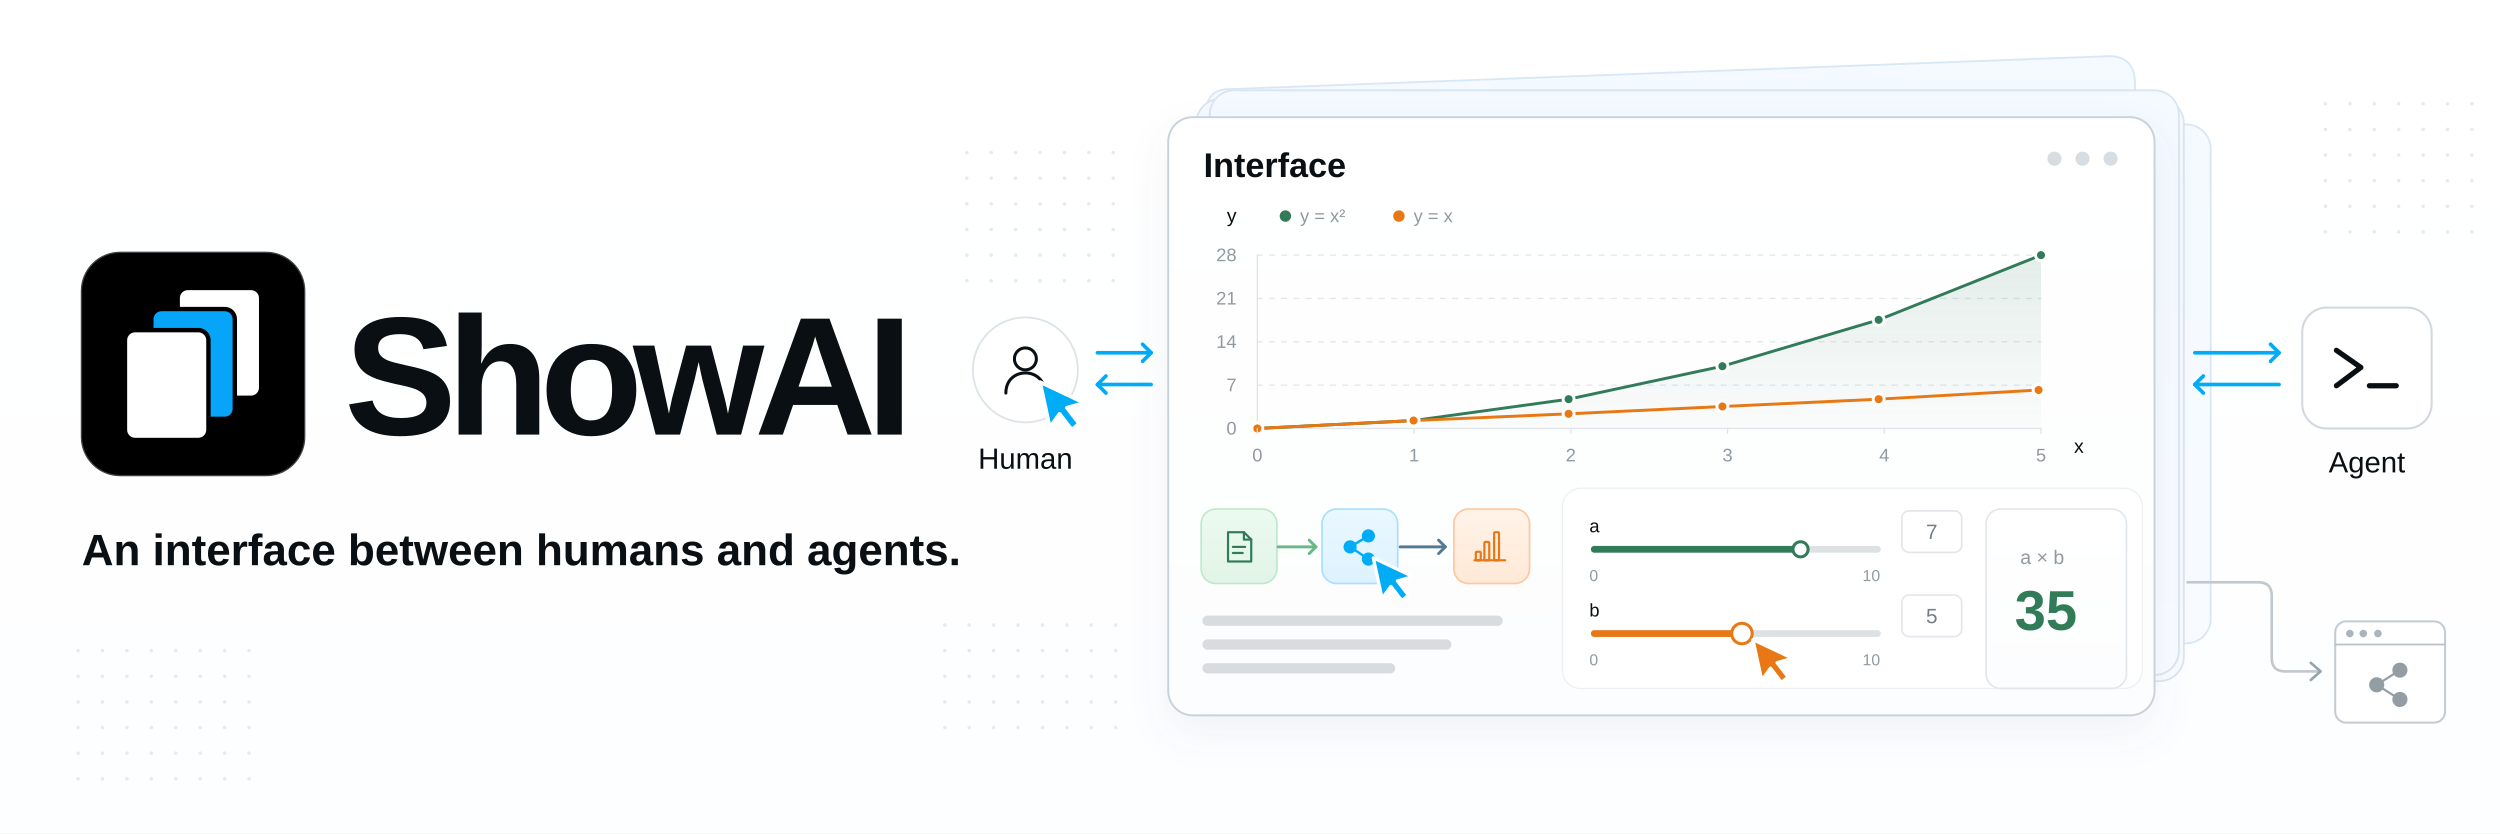
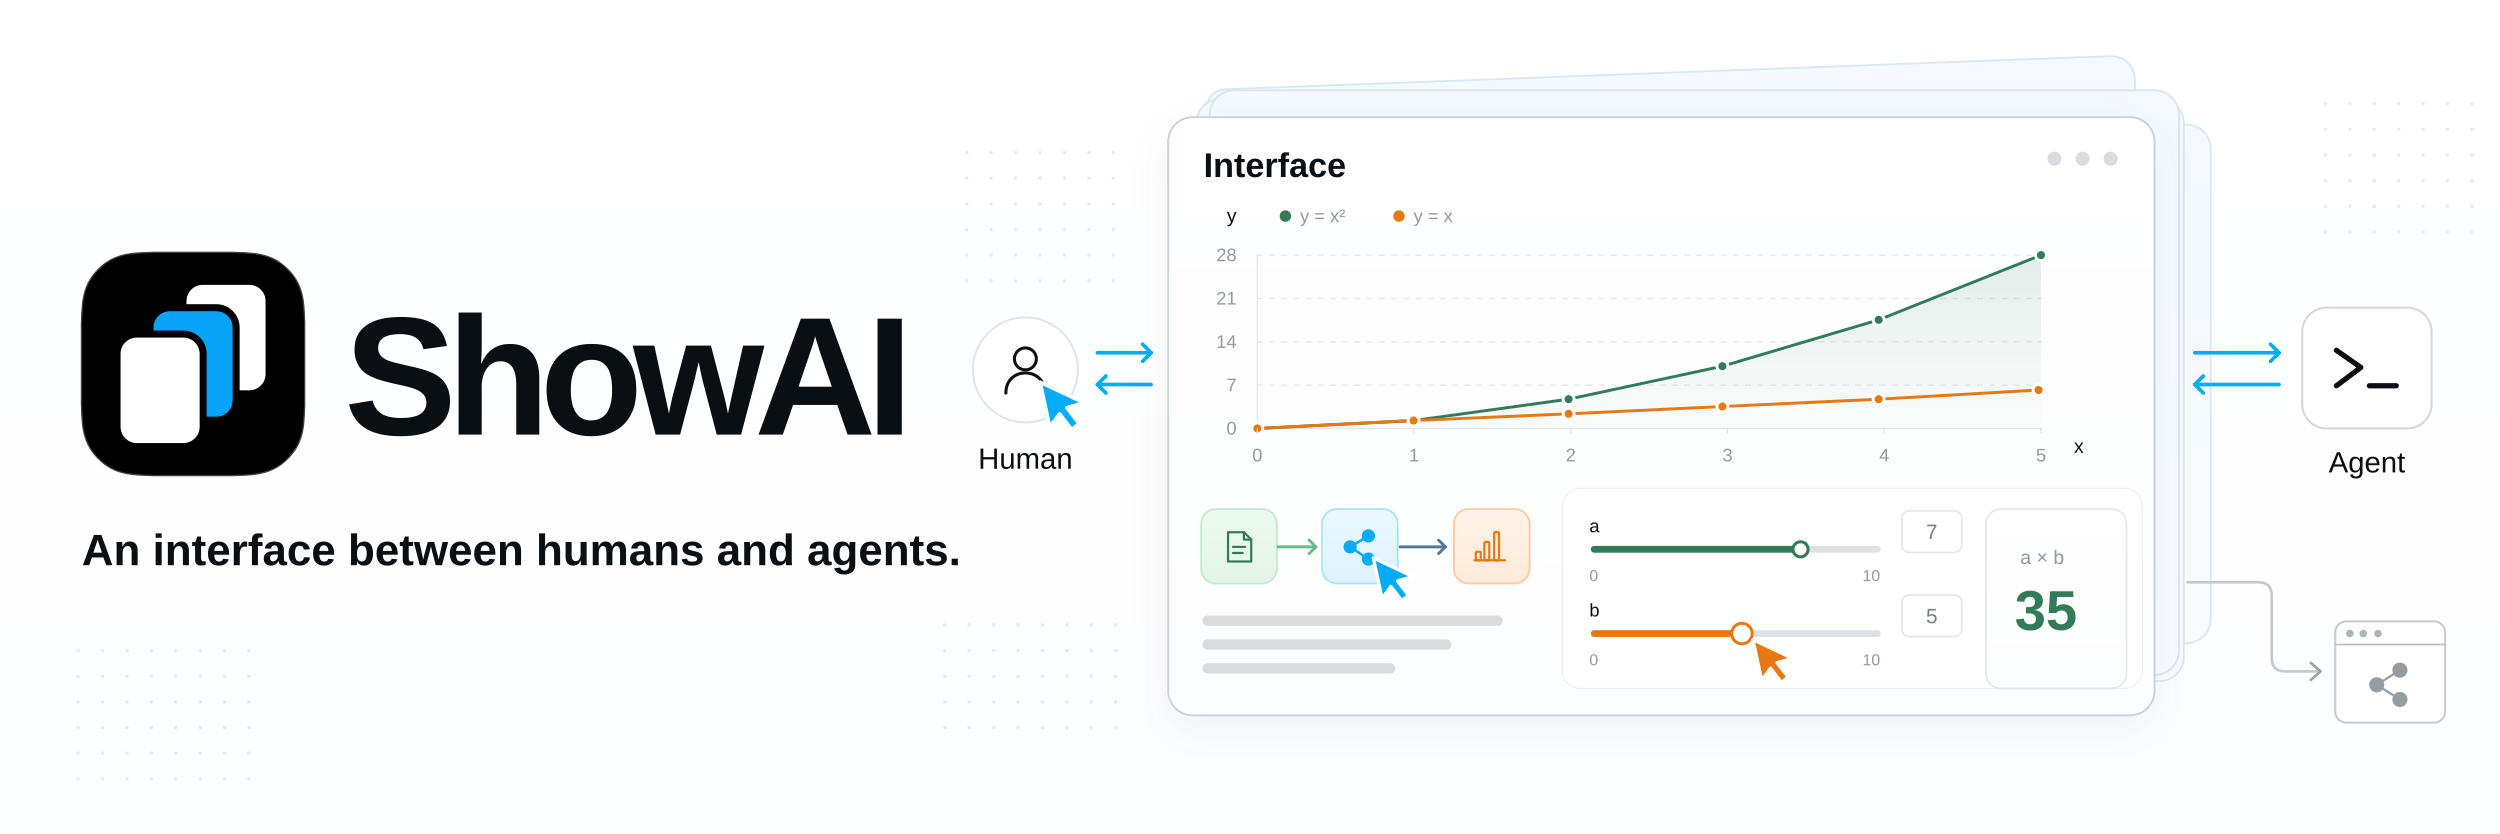
<svg xmlns="http://www.w3.org/2000/svg" width="2172" height="724" viewBox="0 0 2172 724" role="img" aria-labelledby="title description" lang="en" xml:lang="en">
  <defs>
    <linearGradient id="page-fill" x1="0%" y1="0%" x2="0%" y2="100%">
      <stop offset="0" stop-color="#FFFFFF" stop-opacity="1" />
      <stop offset="1" stop-color="#FDFEFF" stop-opacity="1" />
    </linearGradient>
    <linearGradient id="panel-fill" x1="0%" y1="0%" x2="0%" y2="100%">
      <stop offset="0" stop-color="#FFFFFF" stop-opacity="1" />
      <stop offset="1" stop-color="#FCFDFE" stop-opacity="1" />
    </linearGradient>
    <linearGradient id="rear-fill" x1="0%" y1="0%" x2="0%" y2="100%">
      <stop offset="0" stop-color="#F4FAFF" stop-opacity="1" />
      <stop offset="1" stop-color="#F8FBFF" stop-opacity="1" />
    </linearGradient>
    <linearGradient id="chart-fill" x1="0%" y1="0%" x2="0%" y2="100%">
      <stop offset="0" stop-color="#327B59" stop-opacity="0.13" />
      <stop offset="1" stop-color="#327B59" stop-opacity="0.015" />
    </linearGradient>
    <linearGradient id="green-tile" x1="0%" y1="0%" x2="0%" y2="100%">
      <stop offset="0" stop-color="#ECFAEF" stop-opacity="1" />
      <stop offset="1" stop-color="#E2F4E7" stop-opacity="1" />
    </linearGradient>
    <linearGradient id="blue-tile" x1="0%" y1="0%" x2="0%" y2="100%">
      <stop offset="0" stop-color="#EAF8FF" stop-opacity="1" />
      <stop offset="1" stop-color="#DDF2FF" stop-opacity="1" />
    </linearGradient>
    <linearGradient id="orange-tile" x1="0%" y1="0%" x2="0%" y2="100%">
      <stop offset="0" stop-color="#FFF3E8" stop-opacity="1" />
      <stop offset="1" stop-color="#FFE9D7" stop-opacity="1" />
    </linearGradient>
    <filter id="panel-shadow" x="-10%" y="-10%" width="125%" height="135%">
      <feDropShadow dx="0" dy="14" stdDeviation="16" flood-color="#66798A" flood-opacity="0.08" />
    </filter>
  </defs>
  <g id="banner" transform="scale(1.060547)">
    <rect x="0" y="0" width="2048" height="682.667" rx="0" fill="url(#page-fill)" stroke-width="1" id="background" />
    <g id="dots-left">
      <circle cx="64" cy="533" r="1.5" fill="#E6EBEE" stroke-width="1" />
      <circle cx="64" cy="554" r="1.5" fill="#E6EBEE" stroke-width="1" />
      <circle cx="64" cy="575" r="1.5" fill="#E6EBEE" stroke-width="1" />
      <circle cx="64" cy="596" r="1.5" fill="#E6EBEE" stroke-width="1" />
      <circle cx="64" cy="617" r="1.5" fill="#E6EBEE" stroke-width="1" />
      <circle cx="64" cy="638" r="1.5" fill="#E6EBEE" stroke-width="1" />
      <circle cx="84" cy="533" r="1.5" fill="#E6EBEE" stroke-width="1" />
      <circle cx="84" cy="554" r="1.5" fill="#E6EBEE" stroke-width="1" />
      <circle cx="84" cy="575" r="1.5" fill="#E6EBEE" stroke-width="1" />
      <circle cx="84" cy="596" r="1.5" fill="#E6EBEE" stroke-width="1" />
      <circle cx="84" cy="617" r="1.5" fill="#E6EBEE" stroke-width="1" />
      <circle cx="84" cy="638" r="1.5" fill="#E6EBEE" stroke-width="1" />
      <circle cx="104" cy="533" r="1.5" fill="#E6EBEE" stroke-width="1" />
      <circle cx="104" cy="554" r="1.5" fill="#E6EBEE" stroke-width="1" />
      <circle cx="104" cy="575" r="1.5" fill="#E6EBEE" stroke-width="1" />
      <circle cx="104" cy="596" r="1.5" fill="#E6EBEE" stroke-width="1" />
      <circle cx="104" cy="617" r="1.5" fill="#E6EBEE" stroke-width="1" />
      <circle cx="104" cy="638" r="1.5" fill="#E6EBEE" stroke-width="1" />
      <circle cx="124" cy="533" r="1.5" fill="#E6EBEE" stroke-width="1" />
      <circle cx="124" cy="554" r="1.5" fill="#E6EBEE" stroke-width="1" />
      <circle cx="124" cy="575" r="1.5" fill="#E6EBEE" stroke-width="1" />
      <circle cx="124" cy="596" r="1.5" fill="#E6EBEE" stroke-width="1" />
      <circle cx="124" cy="617" r="1.5" fill="#E6EBEE" stroke-width="1" />
      <circle cx="124" cy="638" r="1.5" fill="#E6EBEE" stroke-width="1" />
      <circle cx="144" cy="533" r="1.5" fill="#E6EBEE" stroke-width="1" />
      <circle cx="144" cy="554" r="1.5" fill="#E6EBEE" stroke-width="1" />
      <circle cx="144" cy="575" r="1.5" fill="#E6EBEE" stroke-width="1" />
      <circle cx="144" cy="596" r="1.5" fill="#E6EBEE" stroke-width="1" />
      <circle cx="144" cy="617" r="1.5" fill="#E6EBEE" stroke-width="1" />
      <circle cx="144" cy="638" r="1.5" fill="#E6EBEE" stroke-width="1" />
      <circle cx="164" cy="533" r="1.5" fill="#E6EBEE" stroke-width="1" />
      <circle cx="164" cy="554" r="1.5" fill="#E6EBEE" stroke-width="1" />
      <circle cx="164" cy="575" r="1.5" fill="#E6EBEE" stroke-width="1" />
      <circle cx="164" cy="596" r="1.5" fill="#E6EBEE" stroke-width="1" />
      <circle cx="164" cy="617" r="1.5" fill="#E6EBEE" stroke-width="1" />
      <circle cx="164" cy="638" r="1.5" fill="#E6EBEE" stroke-width="1" />
      <circle cx="184" cy="533" r="1.5" fill="#E6EBEE" stroke-width="1" />
      <circle cx="184" cy="554" r="1.5" fill="#E6EBEE" stroke-width="1" />
      <circle cx="184" cy="575" r="1.5" fill="#E6EBEE" stroke-width="1" />
      <circle cx="184" cy="596" r="1.5" fill="#E6EBEE" stroke-width="1" />
      <circle cx="184" cy="617" r="1.5" fill="#E6EBEE" stroke-width="1" />
      <circle cx="184" cy="638" r="1.5" fill="#E6EBEE" stroke-width="1" />
      <circle cx="204" cy="533" r="1.5" fill="#E6EBEE" stroke-width="1" />
      <circle cx="204" cy="554" r="1.5" fill="#E6EBEE" stroke-width="1" />
      <circle cx="204" cy="575" r="1.5" fill="#E6EBEE" stroke-width="1" />
      <circle cx="204" cy="596" r="1.5" fill="#E6EBEE" stroke-width="1" />
      <circle cx="204" cy="617" r="1.5" fill="#E6EBEE" stroke-width="1" />
      <circle cx="204" cy="638" r="1.5" fill="#E6EBEE" stroke-width="1" />
    </g>
    <g id="dots-middle-top">
      <circle cx="792" cy="125" r="1.5" fill="#E6EBEE" stroke-width="1" />
      <circle cx="792" cy="146" r="1.5" fill="#E6EBEE" stroke-width="1" />
      <circle cx="792" cy="167" r="1.5" fill="#E6EBEE" stroke-width="1" />
      <circle cx="792" cy="188" r="1.5" fill="#E6EBEE" stroke-width="1" />
      <circle cx="792" cy="209" r="1.5" fill="#E6EBEE" stroke-width="1" />
      <circle cx="792" cy="230" r="1.5" fill="#E6EBEE" stroke-width="1" />
      <circle cx="812" cy="125" r="1.5" fill="#E6EBEE" stroke-width="1" />
      <circle cx="812" cy="146" r="1.5" fill="#E6EBEE" stroke-width="1" />
      <circle cx="812" cy="167" r="1.5" fill="#E6EBEE" stroke-width="1" />
      <circle cx="812" cy="188" r="1.5" fill="#E6EBEE" stroke-width="1" />
      <circle cx="812" cy="209" r="1.5" fill="#E6EBEE" stroke-width="1" />
      <circle cx="812" cy="230" r="1.5" fill="#E6EBEE" stroke-width="1" />
      <circle cx="832" cy="125" r="1.5" fill="#E6EBEE" stroke-width="1" />
      <circle cx="832" cy="146" r="1.5" fill="#E6EBEE" stroke-width="1" />
      <circle cx="832" cy="167" r="1.5" fill="#E6EBEE" stroke-width="1" />
      <circle cx="832" cy="188" r="1.5" fill="#E6EBEE" stroke-width="1" />
      <circle cx="832" cy="209" r="1.5" fill="#E6EBEE" stroke-width="1" />
      <circle cx="832" cy="230" r="1.5" fill="#E6EBEE" stroke-width="1" />
      <circle cx="852" cy="125" r="1.5" fill="#E6EBEE" stroke-width="1" />
      <circle cx="852" cy="146" r="1.5" fill="#E6EBEE" stroke-width="1" />
      <circle cx="852" cy="167" r="1.5" fill="#E6EBEE" stroke-width="1" />
      <circle cx="852" cy="188" r="1.5" fill="#E6EBEE" stroke-width="1" />
      <circle cx="852" cy="209" r="1.5" fill="#E6EBEE" stroke-width="1" />
      <circle cx="852" cy="230" r="1.5" fill="#E6EBEE" stroke-width="1" />
      <circle cx="872" cy="125" r="1.5" fill="#E6EBEE" stroke-width="1" />
      <circle cx="872" cy="146" r="1.5" fill="#E6EBEE" stroke-width="1" />
      <circle cx="872" cy="167" r="1.5" fill="#E6EBEE" stroke-width="1" />
      <circle cx="872" cy="188" r="1.5" fill="#E6EBEE" stroke-width="1" />
      <circle cx="872" cy="209" r="1.5" fill="#E6EBEE" stroke-width="1" />
      <circle cx="872" cy="230" r="1.5" fill="#E6EBEE" stroke-width="1" />
      <circle cx="892" cy="125" r="1.5" fill="#E6EBEE" stroke-width="1" />
      <circle cx="892" cy="146" r="1.5" fill="#E6EBEE" stroke-width="1" />
      <circle cx="892" cy="167" r="1.5" fill="#E6EBEE" stroke-width="1" />
      <circle cx="892" cy="188" r="1.5" fill="#E6EBEE" stroke-width="1" />
      <circle cx="892" cy="209" r="1.5" fill="#E6EBEE" stroke-width="1" />
      <circle cx="892" cy="230" r="1.5" fill="#E6EBEE" stroke-width="1" />
      <circle cx="912" cy="125" r="1.5" fill="#E6EBEE" stroke-width="1" />
      <circle cx="912" cy="146" r="1.5" fill="#E6EBEE" stroke-width="1" />
      <circle cx="912" cy="167" r="1.5" fill="#E6EBEE" stroke-width="1" />
      <circle cx="912" cy="188" r="1.5" fill="#E6EBEE" stroke-width="1" />
      <circle cx="912" cy="209" r="1.5" fill="#E6EBEE" stroke-width="1" />
      <circle cx="912" cy="230" r="1.5" fill="#E6EBEE" stroke-width="1" />
    </g>
    <g id="dots-middle-bottom">
      <circle cx="774" cy="512" r="1.5" fill="#E6EBEE" stroke-width="1" />
      <circle cx="774" cy="533" r="1.5" fill="#E6EBEE" stroke-width="1" />
      <circle cx="774" cy="554" r="1.5" fill="#E6EBEE" stroke-width="1" />
      <circle cx="774" cy="575" r="1.5" fill="#E6EBEE" stroke-width="1" />
      <circle cx="774" cy="596" r="1.5" fill="#E6EBEE" stroke-width="1" />
      <circle cx="794" cy="512" r="1.5" fill="#E6EBEE" stroke-width="1" />
      <circle cx="794" cy="533" r="1.5" fill="#E6EBEE" stroke-width="1" />
      <circle cx="794" cy="554" r="1.5" fill="#E6EBEE" stroke-width="1" />
      <circle cx="794" cy="575" r="1.5" fill="#E6EBEE" stroke-width="1" />
      <circle cx="794" cy="596" r="1.5" fill="#E6EBEE" stroke-width="1" />
      <circle cx="814" cy="512" r="1.5" fill="#E6EBEE" stroke-width="1" />
      <circle cx="814" cy="533" r="1.5" fill="#E6EBEE" stroke-width="1" />
      <circle cx="814" cy="554" r="1.5" fill="#E6EBEE" stroke-width="1" />
      <circle cx="814" cy="575" r="1.5" fill="#E6EBEE" stroke-width="1" />
      <circle cx="814" cy="596" r="1.5" fill="#E6EBEE" stroke-width="1" />
      <circle cx="834" cy="512" r="1.5" fill="#E6EBEE" stroke-width="1" />
      <circle cx="834" cy="533" r="1.5" fill="#E6EBEE" stroke-width="1" />
      <circle cx="834" cy="554" r="1.5" fill="#E6EBEE" stroke-width="1" />
      <circle cx="834" cy="575" r="1.5" fill="#E6EBEE" stroke-width="1" />
      <circle cx="834" cy="596" r="1.5" fill="#E6EBEE" stroke-width="1" />
      <circle cx="854" cy="512" r="1.5" fill="#E6EBEE" stroke-width="1" />
      <circle cx="854" cy="533" r="1.5" fill="#E6EBEE" stroke-width="1" />
      <circle cx="854" cy="554" r="1.5" fill="#E6EBEE" stroke-width="1" />
      <circle cx="854" cy="575" r="1.5" fill="#E6EBEE" stroke-width="1" />
      <circle cx="854" cy="596" r="1.5" fill="#E6EBEE" stroke-width="1" />
      <circle cx="874" cy="512" r="1.5" fill="#E6EBEE" stroke-width="1" />
      <circle cx="874" cy="533" r="1.5" fill="#E6EBEE" stroke-width="1" />
      <circle cx="874" cy="554" r="1.5" fill="#E6EBEE" stroke-width="1" />
      <circle cx="874" cy="575" r="1.5" fill="#E6EBEE" stroke-width="1" />
      <circle cx="874" cy="596" r="1.5" fill="#E6EBEE" stroke-width="1" />
      <circle cx="894" cy="512" r="1.5" fill="#E6EBEE" stroke-width="1" />
      <circle cx="894" cy="533" r="1.5" fill="#E6EBEE" stroke-width="1" />
      <circle cx="894" cy="554" r="1.5" fill="#E6EBEE" stroke-width="1" />
      <circle cx="894" cy="575" r="1.5" fill="#E6EBEE" stroke-width="1" />
      <circle cx="894" cy="596" r="1.5" fill="#E6EBEE" stroke-width="1" />
      <circle cx="914" cy="512" r="1.5" fill="#E6EBEE" stroke-width="1" />
      <circle cx="914" cy="533" r="1.5" fill="#E6EBEE" stroke-width="1" />
      <circle cx="914" cy="554" r="1.5" fill="#E6EBEE" stroke-width="1" />
      <circle cx="914" cy="575" r="1.5" fill="#E6EBEE" stroke-width="1" />
      <circle cx="914" cy="596" r="1.5" fill="#E6EBEE" stroke-width="1" />
    </g>
    <g id="dots-right">
      <circle cx="1905" cy="85" r="1.5" fill="#E6EBEE" stroke-width="1" />
      <circle cx="1905" cy="106" r="1.5" fill="#E6EBEE" stroke-width="1" />
      <circle cx="1905" cy="127" r="1.5" fill="#E6EBEE" stroke-width="1" />
      <circle cx="1905" cy="148" r="1.5" fill="#E6EBEE" stroke-width="1" />
      <circle cx="1905" cy="169" r="1.5" fill="#E6EBEE" stroke-width="1" />
      <circle cx="1905" cy="190" r="1.5" fill="#E6EBEE" stroke-width="1" />
      <circle cx="1925" cy="85" r="1.5" fill="#E6EBEE" stroke-width="1" />
      <circle cx="1925" cy="106" r="1.5" fill="#E6EBEE" stroke-width="1" />
      <circle cx="1925" cy="127" r="1.5" fill="#E6EBEE" stroke-width="1" />
      <circle cx="1925" cy="148" r="1.5" fill="#E6EBEE" stroke-width="1" />
      <circle cx="1925" cy="169" r="1.5" fill="#E6EBEE" stroke-width="1" />
      <circle cx="1925" cy="190" r="1.5" fill="#E6EBEE" stroke-width="1" />
      <circle cx="1945" cy="85" r="1.5" fill="#E6EBEE" stroke-width="1" />
      <circle cx="1945" cy="106" r="1.5" fill="#E6EBEE" stroke-width="1" />
      <circle cx="1945" cy="127" r="1.5" fill="#E6EBEE" stroke-width="1" />
      <circle cx="1945" cy="148" r="1.5" fill="#E6EBEE" stroke-width="1" />
      <circle cx="1945" cy="169" r="1.5" fill="#E6EBEE" stroke-width="1" />
      <circle cx="1945" cy="190" r="1.5" fill="#E6EBEE" stroke-width="1" />
      <circle cx="1965" cy="85" r="1.5" fill="#E6EBEE" stroke-width="1" />
      <circle cx="1965" cy="106" r="1.5" fill="#E6EBEE" stroke-width="1" />
      <circle cx="1965" cy="127" r="1.5" fill="#E6EBEE" stroke-width="1" />
      <circle cx="1965" cy="148" r="1.5" fill="#E6EBEE" stroke-width="1" />
      <circle cx="1965" cy="169" r="1.5" fill="#E6EBEE" stroke-width="1" />
      <circle cx="1965" cy="190" r="1.5" fill="#E6EBEE" stroke-width="1" />
      <circle cx="1985" cy="85" r="1.5" fill="#E6EBEE" stroke-width="1" />
      <circle cx="1985" cy="106" r="1.5" fill="#E6EBEE" stroke-width="1" />
      <circle cx="1985" cy="127" r="1.5" fill="#E6EBEE" stroke-width="1" />
      <circle cx="1985" cy="148" r="1.5" fill="#E6EBEE" stroke-width="1" />
      <circle cx="1985" cy="169" r="1.5" fill="#E6EBEE" stroke-width="1" />
      <circle cx="1985" cy="190" r="1.5" fill="#E6EBEE" stroke-width="1" />
      <circle cx="2005" cy="85" r="1.5" fill="#E6EBEE" stroke-width="1" />
      <circle cx="2005" cy="106" r="1.5" fill="#E6EBEE" stroke-width="1" />
      <circle cx="2005" cy="127" r="1.5" fill="#E6EBEE" stroke-width="1" />
      <circle cx="2005" cy="148" r="1.5" fill="#E6EBEE" stroke-width="1" />
      <circle cx="2005" cy="169" r="1.5" fill="#E6EBEE" stroke-width="1" />
      <circle cx="2005" cy="190" r="1.5" fill="#E6EBEE" stroke-width="1" />
      <circle cx="2025" cy="85" r="1.5" fill="#E6EBEE" stroke-width="1" />
      <circle cx="2025" cy="106" r="1.5" fill="#E6EBEE" stroke-width="1" />
      <circle cx="2025" cy="127" r="1.5" fill="#E6EBEE" stroke-width="1" />
      <circle cx="2025" cy="148" r="1.5" fill="#E6EBEE" stroke-width="1" />
      <circle cx="2025" cy="169" r="1.5" fill="#E6EBEE" stroke-width="1" />
      <circle cx="2025" cy="190" r="1.5" fill="#E6EBEE" stroke-width="1" />
    </g>
    <g id="brand">
      <g id="showai-logo" transform="translate(66 206) scale(0.36)">
-         <rect x="2" y="2" width="508" height="508" rx="88" fill="#000000" />
-         <rect id="back" x="226" y="88" width="180" height="240" rx="18" fill="#FFFFFF" />
-         <rect x="166" y="136" width="180" height="240" rx="18" fill="none" stroke="#000000" stroke-width="20" />
-         <rect id="middle" x="166" y="136" width="180" height="240" rx="18" fill="#06A5FA" />
-         <rect x="106" y="184" width="180" height="240" rx="18" fill="none" stroke="#000000" stroke-width="20" />
-         <rect id="front" x="106" y="184" width="180" height="240" rx="18" fill="#FFFFFF" />
-         <rect x="2" y="2" width="508" height="508" rx="88" fill="none" stroke="#3F3F46" stroke-width="3" />
+         <path d="M352.986 509.754 L343.561 510 L163.975 509.972 L130.24 508.442 L119.326 507.458 L105.932 505.491 L98.49 503.927 L93.033 502.508 L86.584 500.514 L81.127 498.52 L75.174 495.985 L69.221 493.03 L64.756 490.507 L59.299 487.033 L53.842 483.086 L48.385 478.625 L42.928 473.629 L37.897 468.576 L33.375 463.615 L28.914 458.158 L24.967 452.701 L21.493 447.244 L17.943 440.795 L14.488 433.354 L10.99 423.928 L8.556 415.494 L6.509 406.068 L5.092 397.139 L4.042 387.713 L3.067 373.822 L2.005 345.545 L2.005 166.455 L3.067 138.178 L4.542 119.326 L5.586 111.389 L7.087 102.955 L8.556 96.506 L10.512 89.561 L13.48 81.127 L16.015 75.174 L18.97 69.221 L22.404 63.268 L26.004 57.811 L30.878 51.361 L36.975 44.418 L41.439 39.823 L48.385 33.375 L53.842 28.914 L59.299 24.967 L64.756 21.493 L71.205 17.943 L78.646 14.488 L88.072 10.99 L96.506 8.556 L105.932 6.509 L114.861 5.092 L124.287 4.042 L138.178 3.067 L166.455 2.005 L345.545 2.005 L373.822 3.067 L392.674 4.542 L400.611 5.586 L409.045 7.087 L415.494 8.556 L422.439 10.512 L430.873 13.48 L436.826 16.015 L442.779 18.97 L448.732 22.404 L454.189 26.004 L460.639 30.878 L467.582 36.975 L472.177 41.439 L478.625 48.385 L483.086 53.842 L487.033 59.299 L490.507 64.756 L495.523 74.182 L499.469 83.607 L502.508 93.033 L504.913 102.955 L506.414 111.389 L507.958 124.287 L508.933 138.178 L509.927 161.99 L509.927 350.01 L508.933 373.822 L507.458 392.674 L506.414 400.611 L504.913 409.045 L503.444 415.494 L501.488 422.439 L497.512 433.354 L493.03 442.779 L490.507 447.244 L487.033 452.701 L481.122 460.639 L473.15 469.568 L463.615 478.625 L456.174 484.578 L447.244 490.507 L437.818 495.523 L428.393 499.469 L418.967 502.508 L409.045 504.913 L400.611 506.414 L387.713 507.958 L373.822 508.933 Z" fill="#000000" />
+         <rect id="showai-logo-back" x="241" y="76" width="180" height="240" rx="37" fill="#FFFFFF" />
+         <rect x="166" y="136" width="180" height="240" rx="37" fill="none" stroke="#000000" stroke-width="32" />
+         <rect id="showai-logo-middle" x="166" y="136" width="180" height="240" rx="37" fill="#06A5FA" />
+         <rect x="91" y="196" width="180" height="240" rx="37" fill="none" stroke="#000000" stroke-width="32" />
+         <rect id="showai-logo-front" x="91" y="196" width="180" height="240" rx="37" fill="#FFFFFF" />
+         <path d="M352.986 509.754 L343.561 510 L163.975 509.972 L130.24 508.442 L119.326 507.458 L105.932 505.491 L98.49 503.927 L93.033 502.508 L86.584 500.514 L81.127 498.52 L75.174 495.985 L69.221 493.03 L64.756 490.507 L59.299 487.033 L53.842 483.086 L48.385 478.625 L42.928 473.629 L37.897 468.576 L33.375 463.615 L28.914 458.158 L24.967 452.701 L21.493 447.244 L17.943 440.795 L14.488 433.354 L10.99 423.928 L8.556 415.494 L6.509 406.068 L5.092 397.139 L4.042 387.713 L3.067 373.822 L2.005 345.545 L2.005 166.455 L3.067 138.178 L4.542 119.326 L5.586 111.389 L7.087 102.955 L8.556 96.506 L10.512 89.561 L13.48 81.127 L16.015 75.174 L18.97 69.221 L22.404 63.268 L26.004 57.811 L30.878 51.361 L36.975 44.418 L41.439 39.823 L48.385 33.375 L53.842 28.914 L59.299 24.967 L64.756 21.493 L71.205 17.943 L78.646 14.488 L88.072 10.99 L96.506 8.556 L105.932 6.509 L114.861 5.092 L124.287 4.042 L138.178 3.067 L166.455 2.005 L345.545 2.005 L373.822 3.067 L392.674 4.542 L400.611 5.586 L409.045 7.087 L415.494 8.556 L422.439 10.512 L430.873 13.48 L436.826 16.015 L442.779 18.97 L448.732 22.404 L454.189 26.004 L460.639 30.878 L467.582 36.975 L472.177 41.439 L478.625 48.385 L483.086 53.842 L487.033 59.299 L490.507 64.756 L495.523 74.182 L499.469 83.607 L502.508 93.033 L504.913 102.955 L506.414 111.389 L507.958 124.287 L508.933 138.178 L509.927 161.99 L509.927 350.01 L508.933 373.822 L507.458 392.674 L506.414 400.611 L504.913 409.045 L503.444 415.494 L501.488 422.439 L497.512 433.354 L493.03 442.779 L490.507 447.244 L487.033 452.701 L481.122 460.639 L473.15 469.568 L463.615 478.625 L456.174 484.578 L447.244 490.507 L437.818 495.523 L428.393 499.469 L418.967 502.508 L409.045 504.913 L400.611 506.414 L387.713 507.958 L373.822 508.933 Z" fill="none" stroke="#3F3F46" stroke-width="3" />
      </g>
      <text x="282" y="356" fill="#090F12" font-family="Arial" font-size="138" font-weight="900" text-anchor="start" letter-spacing="-8" id="brand-name">ShowAI</text>
      <text x="67" y="463" fill="#090F12" font-family="Arial" font-size="36" font-weight="600" text-anchor="start" id="tagline">An interface between humans and agents.</text>
    </g>
    <g id="human">
      <circle cx="840" cy="303" r="43" fill="#FFFFFF" stroke="#DDE3E7" stroke-width="1.5" />
      <circle cx="840" cy="294" r="9" fill="none" stroke="#090F12" stroke-width="2.5" />
      <path d="M824,322 C824,300 856,300 856,322" stroke="#090F12" stroke-width="2.5" fill="none" stroke-linecap="round" stroke-linejoin="round" />
      <g id="human-pointer" transform="translate(852 313) scale(1)">
        <path d="M0,0 L8,37 L16,26 L26,39 L32,34 L22,21 L36,17 Z" stroke="#FFFFFF" stroke-width="3" fill="#00ACF5" stroke-linecap="round" stroke-linejoin="round" />
      </g>
      <text x="840" y="384" fill="#090F12" font-family="Arial" font-size="24" font-weight="500" text-anchor="middle">Human</text>
    </g>
    <g id="human-interface-links">
      <line x1="899" y1="289" x2="943" y2="289" stroke="#00ACF5" stroke-width="3" stroke-linecap="round" />
      <path d="M936,282 L943,289 L936,296" stroke="#00ACF5" stroke-width="3" fill="none" stroke-linecap="round" stroke-linejoin="round" />
      <line x1="943" y1="315" x2="899" y2="315" stroke="#00ACF5" stroke-width="3" stroke-linecap="round" />
      <path d="M906,308 L899,315 L906,322" stroke="#00ACF5" stroke-width="3" fill="none" stroke-linecap="round" stroke-linejoin="round" />
    </g>
    <g id="interface">
      <g id="rear-cards">
        <path d="M1007,73 L1728,46 Q1749,46 1749,69 L1749,490 Q1749,511 1728,512 L1007,535 Q988,535 988,514 L988,93 Q988,73 1007,73 Z" stroke="#D8E7F5" stroke-width="1.5" fill="url(#rear-fill)" stroke-linecap="round" stroke-linejoin="round" />
        <rect x="1003" y="102" width="808" height="425" rx="20" fill="url(#rear-fill)" stroke="#D9E7F4" stroke-width="1.5" />
        <rect x="980" y="81" width="809" height="477" rx="20" fill="url(#rear-fill)" stroke="#D9E5F0" stroke-width="1.5" />
        <rect x="991" y="74" width="794" height="479" rx="20" fill="url(#rear-fill)" stroke="#D9E5F0" stroke-width="1.5" />
      </g>
      <rect x="957" y="96" width="808" height="490" rx="20" fill="url(#panel-fill)" stroke="#C8D2DC" stroke-width="1.6" filter="url(#panel-shadow)" id="interface-panel" />
      <g id="header">
        <text x="986" y="145" fill="#090F12" font-family="Arial" font-size="28" font-weight="700" text-anchor="start">Interface</text>
        <circle cx="1683" cy="130" r="5.8" fill="#D8DDE1" stroke-width="1" />
        <circle cx="1706" cy="130" r="5.8" fill="#D8DDE1" stroke-width="1" />
        <circle cx="1729" cy="130" r="5.8" fill="#D8DDE1" stroke-width="1" />
      </g>
      <g id="chart">
        <text x="1005" y="182" fill="#090F12" font-family="Arial" font-size="16" font-weight="400" text-anchor="start">y</text>
        <circle cx="1053" cy="177" r="4.7" fill="#327B59" stroke-width="1" />
        <text x="1065" y="182" fill="#8F999F" font-family="Arial" font-size="15" font-weight="400" text-anchor="start">y = x²</text>
        <circle cx="1146" cy="177" r="4.7" fill="#E77813" stroke-width="1" />
        <text x="1158" y="182" fill="#8F999F" font-family="Arial" font-size="15" font-weight="400" text-anchor="start">y = x</text>
        <line x1="1030" y1="209.0" x2="1672" y2="209.0" stroke="#E2E7EB" stroke-width="1.1" stroke-linecap="round" stroke-dasharray="4 6" />
        <text x="1013" y="214.0" fill="#8F999F" font-family="Arial" font-size="15" font-weight="400" text-anchor="end">28</text>
        <line x1="1030" y1="244.5" x2="1672" y2="244.5" stroke="#E2E7EB" stroke-width="1.1" stroke-linecap="round" stroke-dasharray="4 6" />
        <text x="1013" y="249.5" fill="#8F999F" font-family="Arial" font-size="15" font-weight="400" text-anchor="end">21</text>
        <line x1="1030" y1="280.0" x2="1672" y2="280.0" stroke="#E2E7EB" stroke-width="1.1" stroke-linecap="round" stroke-dasharray="4 6" />
        <text x="1013" y="285.0" fill="#8F999F" font-family="Arial" font-size="15" font-weight="400" text-anchor="end">14</text>
        <line x1="1030" y1="315.5" x2="1672" y2="315.5" stroke="#E2E7EB" stroke-width="1.1" stroke-linecap="round" stroke-dasharray="4 6" />
        <text x="1013" y="320.5" fill="#8F999F" font-family="Arial" font-size="15" font-weight="400" text-anchor="end">7</text>
        <line x1="1030" y1="351.0" x2="1672" y2="351.0" stroke="#E2E7EB" stroke-width="1.1" stroke-linecap="round" />
        <text x="1013" y="356.0" fill="#8F999F" font-family="Arial" font-size="15" font-weight="400" text-anchor="end">0</text>
        <line x1="1030" y1="209" x2="1030" y2="351" stroke="#DCE2E7" stroke-width="1" stroke-linecap="round" />
        <path d="M1030,351 L1158,344.5 L1285,327 L1411,300 L1539,262 L1672,209 L1672,351 Z" stroke-width="1" fill="url(#chart-fill)" stroke-linecap="round" stroke-linejoin="round" id="quadratic-area" />
        <g id="quadratic">
          <path d="M1030,351 L1158,344.5 L1285,327 L1411,300 L1539,262 L1672,209" stroke="#327B59" stroke-width="2.4" fill="none" stroke-linecap="round" stroke-linejoin="round" id="quadratic-line" />
          <circle cx="1030" cy="351" r="4.5" fill="#327B59" stroke="#FFFFFF" stroke-width="2.4" id="quadratic-point-0" />
          <circle cx="1158" cy="344.5" r="4.5" fill="#327B59" stroke="#FFFFFF" stroke-width="2.4" id="quadratic-point-1" />
          <circle cx="1285" cy="327" r="4.5" fill="#327B59" stroke="#FFFFFF" stroke-width="2.4" id="quadratic-point-2" />
          <circle cx="1411" cy="300" r="4.5" fill="#327B59" stroke="#FFFFFF" stroke-width="2.4" id="quadratic-point-3" />
          <circle cx="1539" cy="262" r="4.5" fill="#327B59" stroke="#FFFFFF" stroke-width="2.4" id="quadratic-point-4" />
          <circle cx="1672" cy="209" r="4.5" fill="#327B59" stroke="#FFFFFF" stroke-width="2.4" id="quadratic-point-5" />
        </g>
        <g id="linear">
          <path d="M1030,351 L1158,344.5 L1285,339 L1411,333 L1539,327 L1670,319.5" stroke="#E77813" stroke-width="2.4" fill="none" stroke-linecap="round" stroke-linejoin="round" id="linear-line" />
          <circle cx="1030" cy="351" r="4.5" fill="#E77813" stroke="#FFFFFF" stroke-width="2.4" id="linear-point-0" />
          <circle cx="1158" cy="344.5" r="4.5" fill="#E77813" stroke="#FFFFFF" stroke-width="2.4" id="linear-point-1" />
          <circle cx="1285" cy="339" r="4.5" fill="#E77813" stroke="#FFFFFF" stroke-width="2.4" id="linear-point-2" />
          <circle cx="1411" cy="333" r="4.5" fill="#E77813" stroke="#FFFFFF" stroke-width="2.4" id="linear-point-3" />
          <circle cx="1539" cy="327" r="4.5" fill="#E77813" stroke="#FFFFFF" stroke-width="2.4" id="linear-point-4" />
          <circle cx="1670" cy="319.5" r="4.5" fill="#E77813" stroke="#FFFFFF" stroke-width="2.4" id="linear-point-5" />
        </g>
        <line x1="1030.0" y1="351" x2="1030.0" y2="355" stroke="#DCE2E7" stroke-width="1" stroke-linecap="round" />
        <text x="1030.0" y="378" fill="#8F999F" font-family="Arial" font-size="15" font-weight="400" text-anchor="middle">0</text>
        <line x1="1158.4" y1="351" x2="1158.4" y2="355" stroke="#DCE2E7" stroke-width="1" stroke-linecap="round" />
        <text x="1158.4" y="378" fill="#8F999F" font-family="Arial" font-size="15" font-weight="400" text-anchor="middle">1</text>
        <line x1="1286.8" y1="351" x2="1286.8" y2="355" stroke="#DCE2E7" stroke-width="1" stroke-linecap="round" />
        <text x="1286.8" y="378" fill="#8F999F" font-family="Arial" font-size="15" font-weight="400" text-anchor="middle">2</text>
        <line x1="1415.2" y1="351" x2="1415.2" y2="355" stroke="#DCE2E7" stroke-width="1" stroke-linecap="round" />
        <text x="1415.2" y="378" fill="#8F999F" font-family="Arial" font-size="15" font-weight="400" text-anchor="middle">3</text>
        <line x1="1543.6" y1="351" x2="1543.6" y2="355" stroke="#DCE2E7" stroke-width="1" stroke-linecap="round" />
        <text x="1543.6" y="378" fill="#8F999F" font-family="Arial" font-size="15" font-weight="400" text-anchor="middle">4</text>
        <line x1="1672.0" y1="351" x2="1672.0" y2="355" stroke="#DCE2E7" stroke-width="1" stroke-linecap="round" />
        <text x="1672.0" y="378" fill="#8F999F" font-family="Arial" font-size="15" font-weight="400" text-anchor="middle">5</text>
        <text x="1699" y="371" fill="#090F12" font-family="Arial" font-size="16" font-weight="400" text-anchor="start">x</text>
      </g>
      <g id="workflow">
        <rect x="984" y="417" width="62" height="61" rx="12" fill="url(#green-tile)" stroke="#BFE9CB" stroke-width="1.4" />
        <rect x="1083" y="417" width="62" height="61" rx="12" fill="url(#blue-tile)" stroke="#A8DFFF" stroke-width="1.4" />
        <rect x="1191" y="417" width="62" height="61" rx="12" fill="url(#orange-tile)" stroke="#FFC6A0" stroke-width="1.4" />
        <line x1="1047" y1="448" x2="1078" y2="448" stroke="#67B988" stroke-width="2.4" stroke-linecap="round" />
        <path d="M1072.5,442.5 L1078,448 L1072.5,453.5" stroke="#67B988" stroke-width="2.4" fill="none" stroke-linecap="round" stroke-linejoin="round" />
        <line x1="1147" y1="448" x2="1184" y2="448" stroke="#517B95" stroke-width="2.4" stroke-linecap="round" />
        <path d="M1178.5,442.5 L1184,448 L1178.5,453.5" stroke="#517B95" stroke-width="2.4" fill="none" stroke-linecap="round" stroke-linejoin="round" />
        <g id="document-icon">
          <path d="M1006,436 L1019,436 L1025,442 L1025,460 L1006,460 Z" stroke="#327B59" stroke-width="1.8" fill="none" stroke-linecap="round" stroke-linejoin="round" />
          <path d="M1019,436 L1019,442 L1025,442" stroke="#327B59" stroke-width="1.8" fill="none" stroke-linecap="round" stroke-linejoin="round" />
          <line x1="1010" y1="448" x2="1020" y2="448" stroke="#327B59" stroke-width="1.8" stroke-linecap="round" />
          <line x1="1010" y1="453" x2="1018" y2="453" stroke="#327B59" stroke-width="1.8" stroke-linecap="round" />
        </g>
        <g id="share-icon">
          <line x1="1106" y1="448" x2="1121" y2="439" stroke="#00ACF5" stroke-width="2" stroke-linecap="round" />
          <line x1="1106" y1="448" x2="1121" y2="458" stroke="#00ACF5" stroke-width="2" stroke-linecap="round" />
          <circle cx="1106" cy="448" r="5.4" fill="#00ACF5" stroke-width="1" />
          <circle cx="1121" cy="439" r="5.4" fill="#00ACF5" stroke-width="1" />
          <circle cx="1121" cy="458" r="5.4" fill="#00ACF5" stroke-width="1" />
        </g>
        <g id="bar-icon">
          <rect x="1209" y="452" width="4" height="7" rx="0.8" fill="none" stroke="#E77813" stroke-width="1.8" />
          <rect x="1216" y="444" width="4" height="15" rx="0.8" fill="none" stroke="#E77813" stroke-width="1.8" />
          <rect x="1224" y="436" width="4" height="23" rx="0.8" fill="none" stroke="#E77813" stroke-width="1.8" />
          <line x1="1208" y1="459" x2="1233" y2="459" stroke="#E77813" stroke-width="1.8" stroke-linecap="round" />
        </g>
        <g id="share-pointer" transform="translate(1125 457) scale(0.9)">
          <path d="M0,0 L8,37 L16,26 L26,39 L32,34 L22,21 L36,17 Z" stroke="#FFFFFF" stroke-width="3" fill="#00ACF5" stroke-linecap="round" stroke-linejoin="round" />
        </g>
        <rect x="985" y="504.3" width="246" height="8.4" rx="4.2" fill="#D9DCDF" stroke-width="1" />
        <rect x="985" y="523.8" width="204" height="8.4" rx="4.2" fill="#D9DCDF" stroke-width="1" />
        <rect x="985" y="543.3" width="158" height="8.4" rx="4.2" fill="#D9DCDF" stroke-width="1" />
      </g>
      <g id="calculation-controls">
        <rect x="1280" y="400" width="475" height="164" rx="15" fill="#FFFFFF" stroke="#EDF0F3" stroke-width="1.1" />
        <g id="slider-a">
          <text x="1302" y="436" fill="#090F12" font-family="Arial" font-size="15" font-weight="400" text-anchor="start">a</text>
          <line x1="1306" y1="450" x2="1538" y2="450" stroke="#DDE1E3" stroke-width="5.5" stroke-linecap="round" />
          <line x1="1306" y1="450" x2="1475" y2="450" stroke="#327B59" stroke-width="5.5" stroke-linecap="round" />
          <circle cx="1475" cy="450" r="6.2" fill="#FFFFFF" stroke="#327B59" stroke-width="2.5" />
          <rect x="1558" y="418.5" width="49" height="34" rx="6" fill="#FFFFFF" stroke="#E3E7EB" stroke-width="1.4" />
          <text x="1582.5" y="441.5" fill="#737F85" font-family="Arial" font-size="17" font-weight="400" text-anchor="middle">7</text>
          <text x="1302" y="476" fill="#8F999F" font-family="Arial" font-size="13" font-weight="400" text-anchor="start">0</text>
          <text x="1533" y="476" fill="#8F999F" font-family="Arial" font-size="13" font-weight="400" text-anchor="middle">10</text>
        </g>
        <g id="slider-b">
          <text x="1302" y="505" fill="#090F12" font-family="Arial" font-size="15" font-weight="400" text-anchor="start">b</text>
          <line x1="1306" y1="519" x2="1538" y2="519" stroke="#DDE1E3" stroke-width="5.5" stroke-linecap="round" />
          <line x1="1306" y1="519" x2="1427" y2="519" stroke="#E77813" stroke-width="5.5" stroke-linecap="round" />
          <circle cx="1427" cy="519" r="8.4" fill="#FFFFFF" stroke="#E77813" stroke-width="2.5" />
          <rect x="1558" y="487.5" width="49" height="34" rx="6" fill="#FFFFFF" stroke="#E3E7EB" stroke-width="1.4" />
          <text x="1582.5" y="510.5" fill="#737F85" font-family="Arial" font-size="17" font-weight="400" text-anchor="middle">5</text>
          <text x="1302" y="545" fill="#8F999F" font-family="Arial" font-size="13" font-weight="400" text-anchor="start">0</text>
          <text x="1533" y="545" fill="#8F999F" font-family="Arial" font-size="13" font-weight="400" text-anchor="middle">10</text>
        </g>
        <g id="slider-pointer" transform="translate(1436 524) scale(0.9)">
          <path d="M0,0 L8,37 L16,26 L26,39 L32,34 L22,21 L36,17 Z" stroke="#FFFFFF" stroke-width="3" fill="#E77813" stroke-linecap="round" stroke-linejoin="round" />
        </g>
        <g id="calculation-result">
          <rect x="1627" y="417" width="115" height="147" rx="12" fill="url(#panel-fill)" stroke="#E2E7EB" stroke-width="1.4" />
          <text x="1673" y="462" fill="#8F999F" font-family="Arial" font-size="16" font-weight="400" text-anchor="middle">a × b</text>
          <text x="1676" y="516" fill="#327B59" font-family="Arial" font-size="46" font-weight="700" text-anchor="middle">35</text>
        </g>
      </g>
    </g>
    <g id="agent">
      <rect x="1886" y="252" width="106" height="99" rx="20" fill="#FFFFFF" stroke="#D1D8DE" stroke-width="1.7" />
      <path d="M1914,287 L1934,301 L1914,316" stroke="#090F12" stroke-width="4.3" fill="none" stroke-linecap="round" stroke-linejoin="round" />
      <line x1="1941" y1="316" x2="1963" y2="316" stroke="#090F12" stroke-width="4.3" stroke-linecap="round" />
      <text x="1939" y="387" fill="#090F12" font-family="Arial" font-size="24" font-weight="500" text-anchor="middle">Agent</text>
    </g>
    <g id="interface-agent-links">
      <line x1="1798" y1="289" x2="1867" y2="289" stroke="#00ACF5" stroke-width="3" stroke-linecap="round" />
      <path d="M1860,282 L1867,289 L1860,296" stroke="#00ACF5" stroke-width="3" fill="none" stroke-linecap="round" stroke-linejoin="round" />
      <line x1="1867" y1="315" x2="1798" y2="315" stroke="#00ACF5" stroke-width="3" stroke-linecap="round" />
      <path d="M1805,308 L1798,315 L1805,322" stroke="#00ACF5" stroke-width="3" fill="none" stroke-linecap="round" stroke-linejoin="round" />
    </g>
    <g id="exported-page">
      <path d="M1792,477 L1850,477 Q1861,477 1861,488 L1861,539 Q1861,550 1872,550 L1900,550" stroke="#C1C9CF" stroke-width="2.2" fill="none" stroke-linecap="round" stroke-linejoin="round" />
      <path d="M1893,543 L1901,550 L1893,557" stroke="#98A4AC" stroke-width="2.2" fill="none" stroke-linecap="round" stroke-linejoin="round" />
      <rect x="1913" y="509" width="90" height="83" rx="9" fill="#FFFFFF" stroke="#C4CCD3" stroke-width="1.7" />
      <line x1="1913" y1="528" x2="2003" y2="528" stroke="#B8C1C9" stroke-width="1.4" stroke-linecap="round" />
      <circle cx="1925" cy="519" r="3.1" fill="#AAB4BB" stroke-width="1" />
      <circle cx="1936" cy="519" r="3.1" fill="#AAB4BB" stroke-width="1" />
      <circle cx="1948" cy="519" r="3.1" fill="#AAB4BB" stroke-width="1" />
      <line x1="1947" y1="561" x2="1966" y2="549" stroke="#929DA4" stroke-width="1.8" stroke-linecap="round" />
      <line x1="1947" y1="561" x2="1966" y2="573" stroke="#929DA4" stroke-width="1.8" stroke-linecap="round" />
      <circle cx="1947" cy="561" r="6.2" fill="#929DA4" stroke-width="1" />
      <circle cx="1966" cy="549" r="6.2" fill="#929DA4" stroke-width="1" />
      <circle cx="1966" cy="573" r="6.2" fill="#929DA4" stroke-width="1" />
    </g>
  </g>
</svg>
